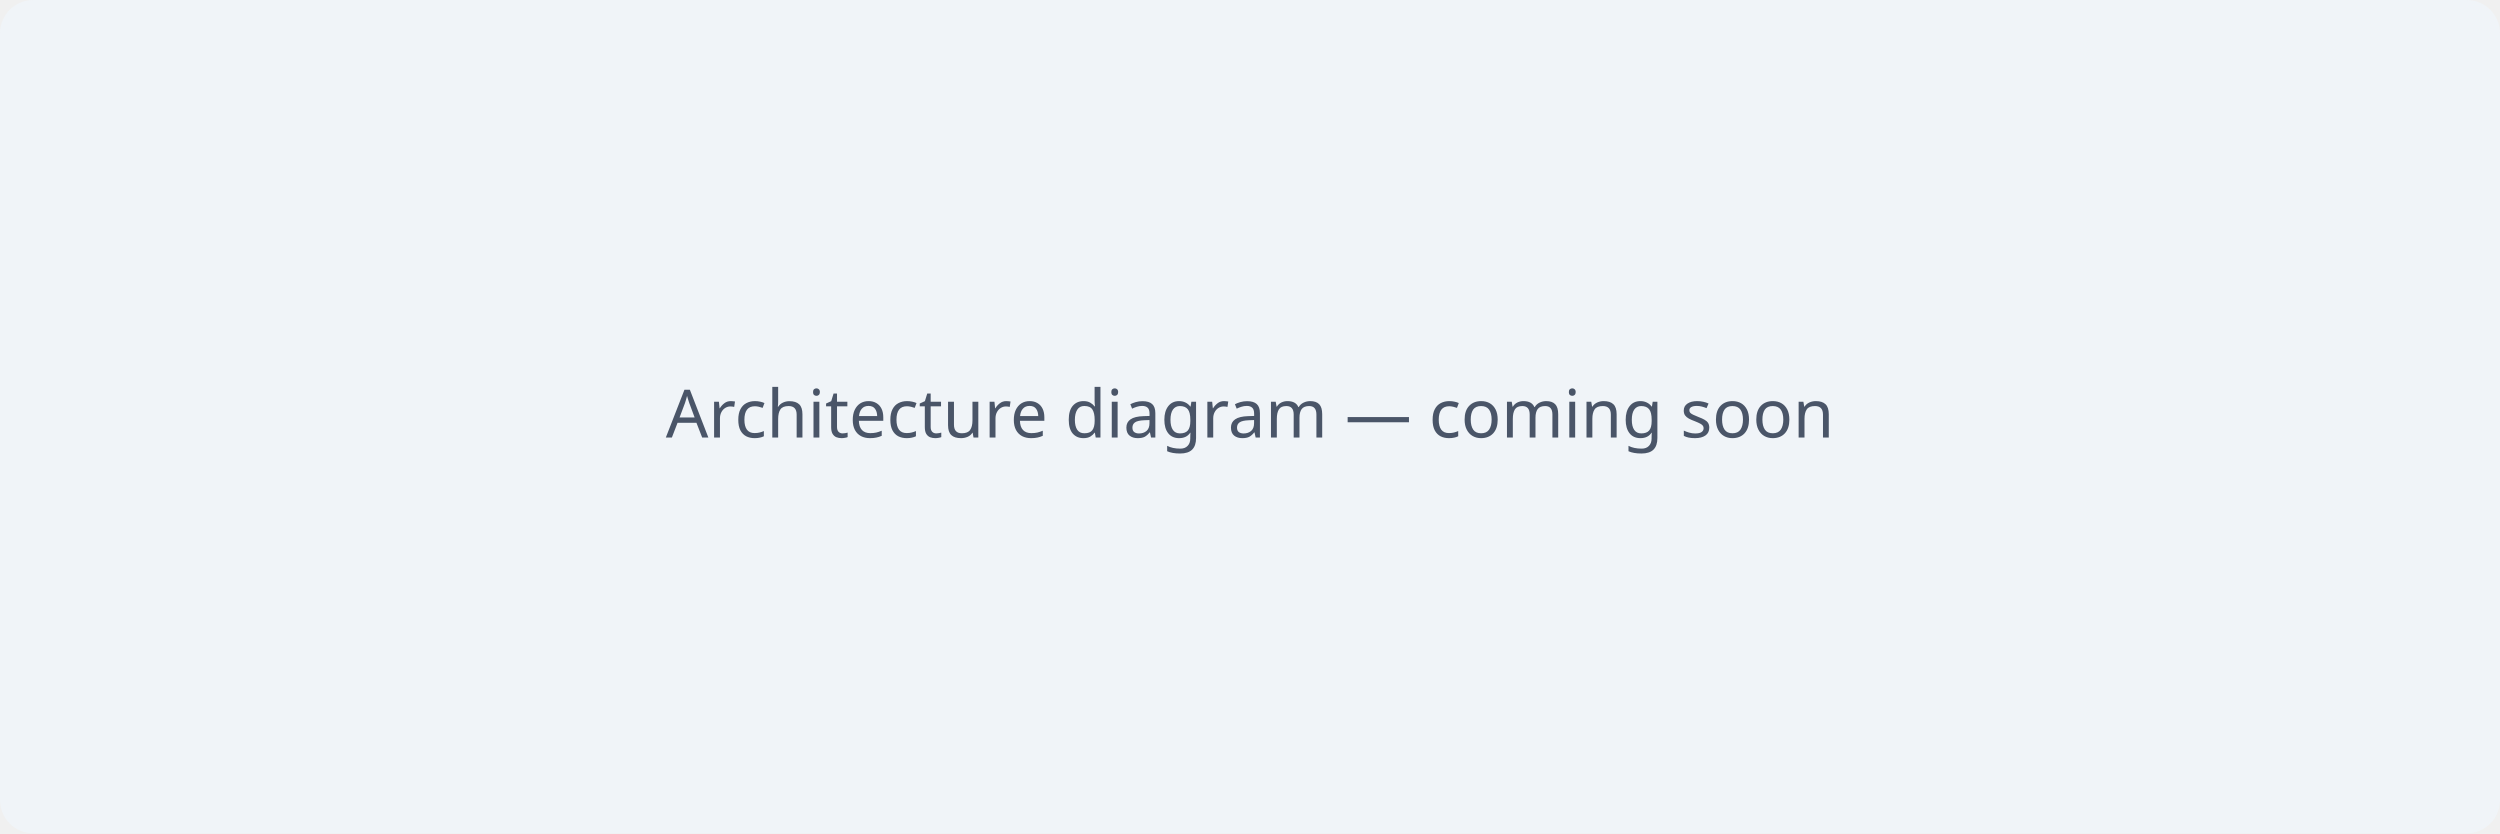
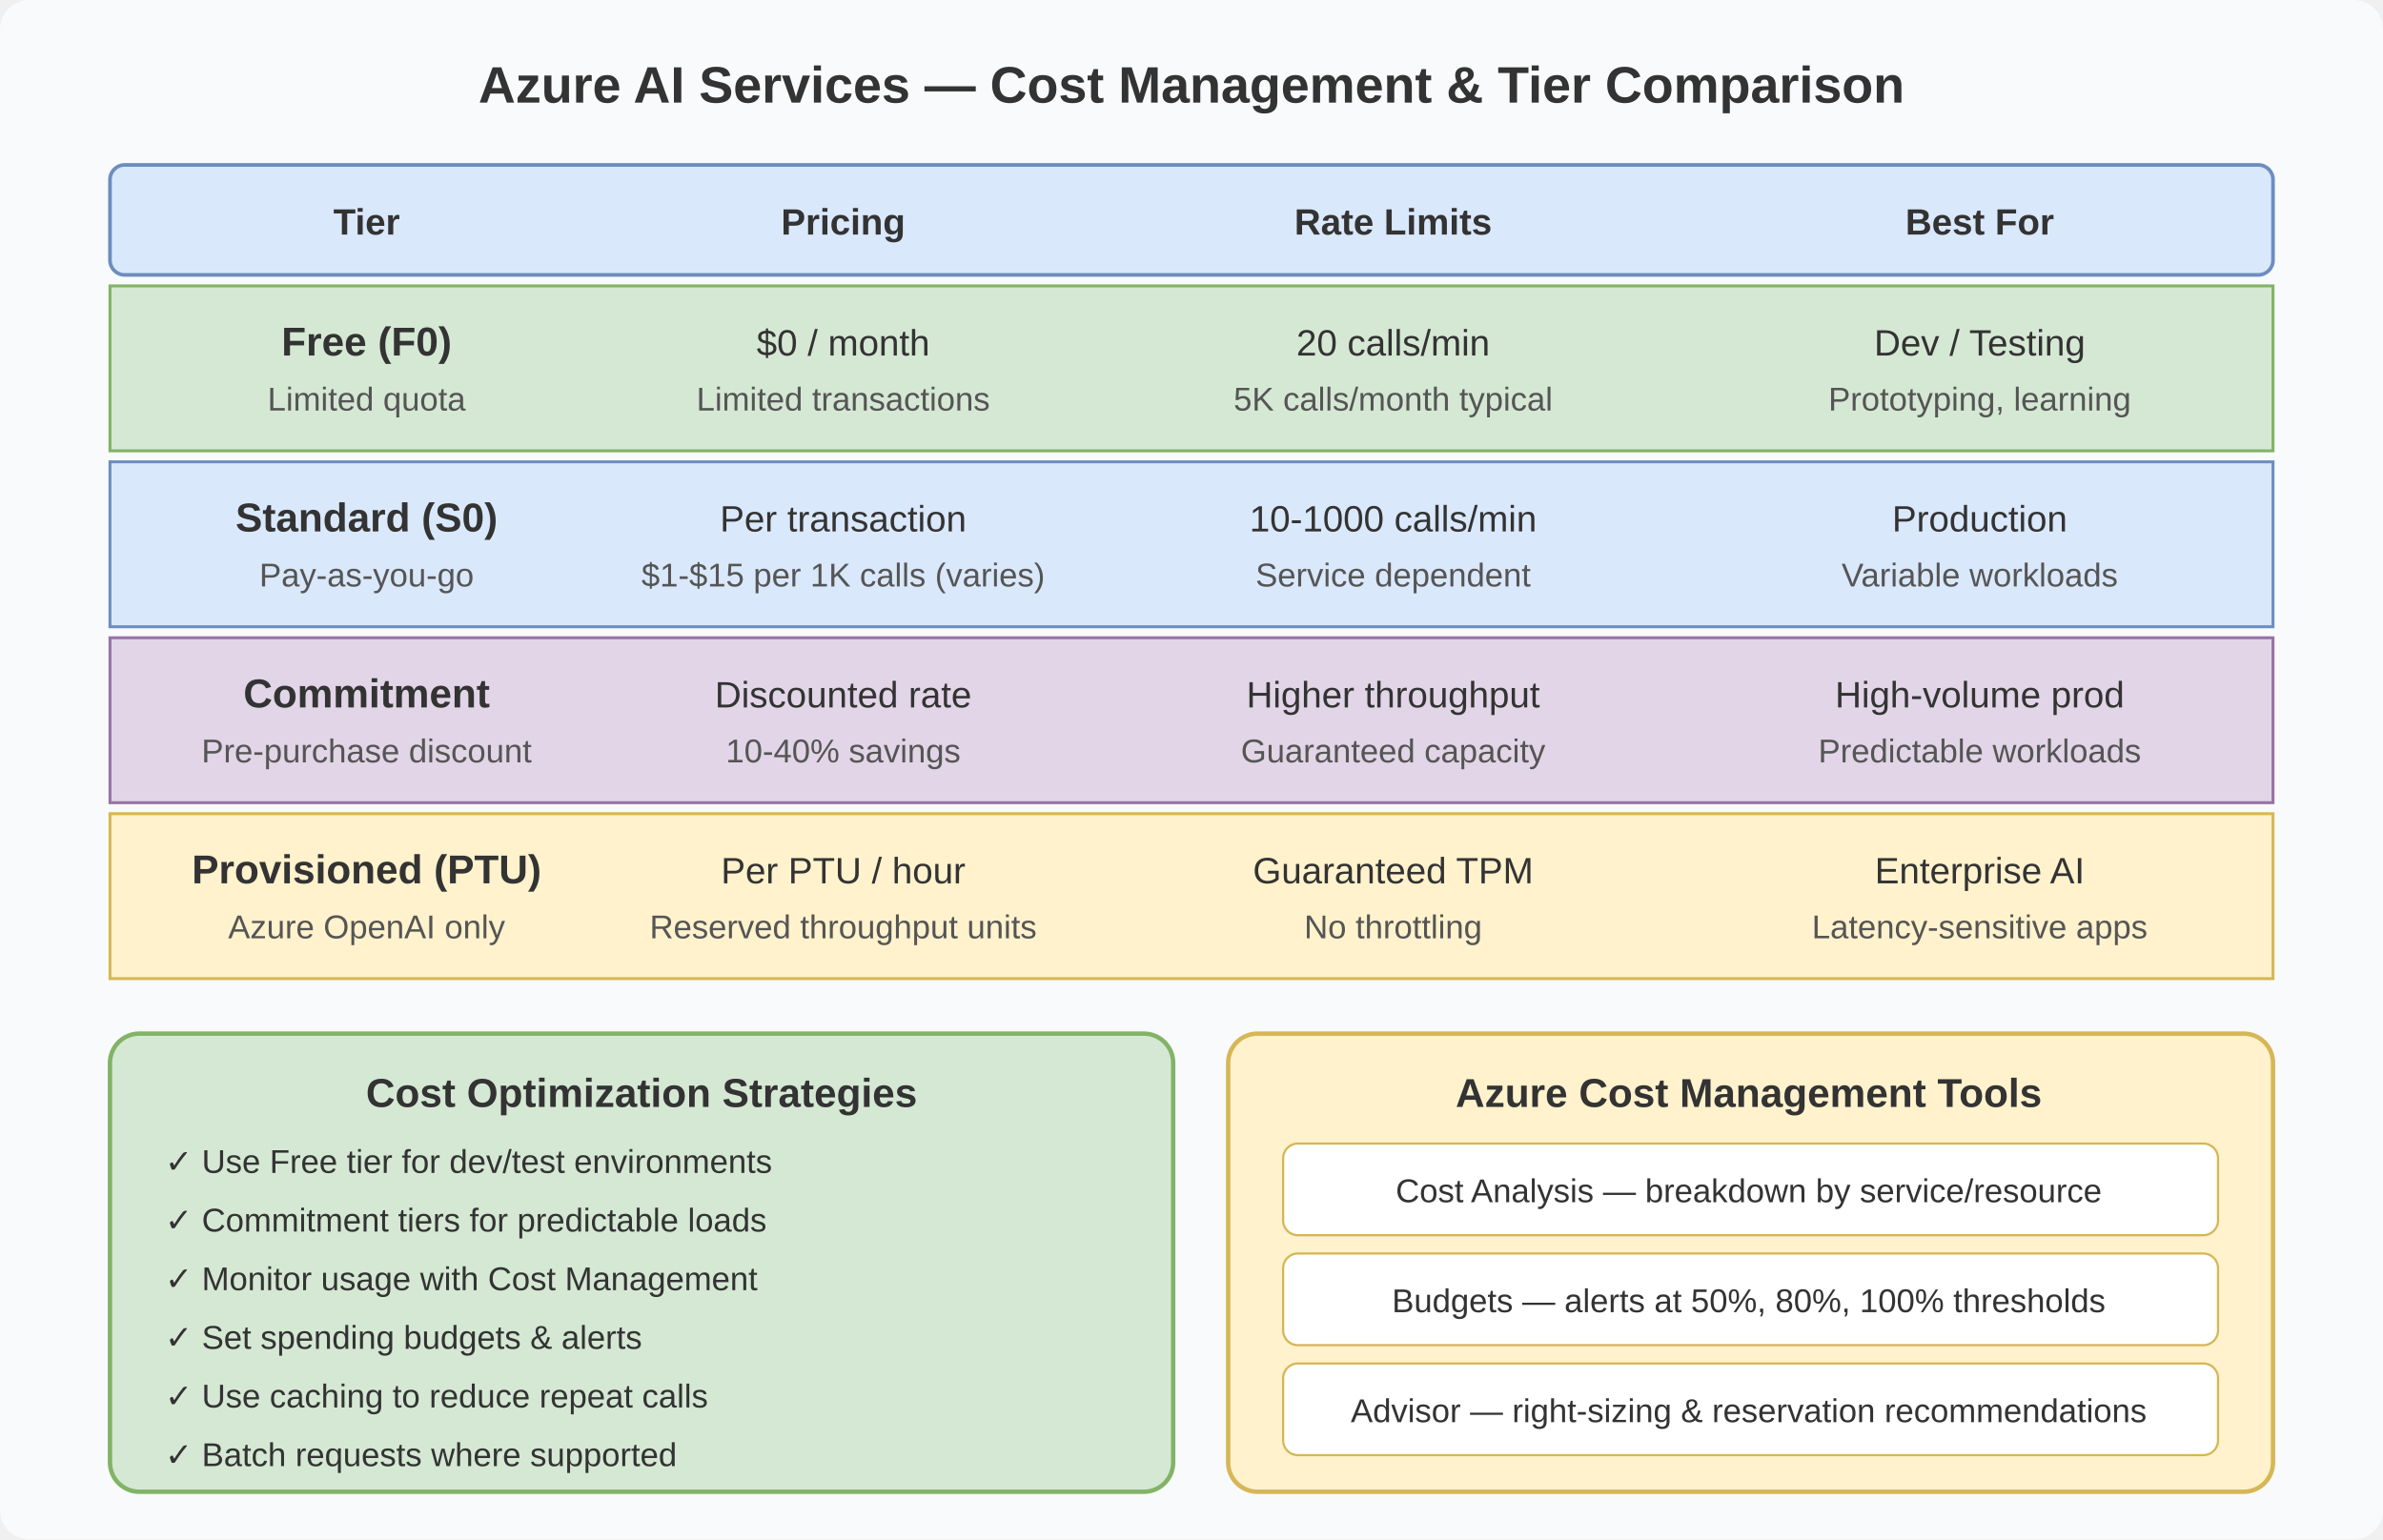
- <svg xmlns="http://www.w3.org/2000/svg" width="600" height="200" viewBox="0 0 600 200">
-   <rect width="600" height="200" fill="#f0f4f8" rx="8" />
-   <text x="300" y="105" text-anchor="middle" font-family="Segoe UI, sans-serif" font-size="16" fill="#4a5568">Architecture diagram — coming soon</text>
+ <svg xmlns="http://www.w3.org/2000/svg" viewBox="0 0 650 420" font-family="Segoe UI, Arial, sans-serif">
+   <defs>
+     <marker id="arrow" markerWidth="10" markerHeight="7" refX="10" refY="3.5" orient="auto">
+       <polygon points="0 0, 10 3.5, 0 7" fill="#666" />
+     </marker>
+   </defs>
+   <rect width="650" height="420" fill="#f9fafb" rx="8" />
+   <text x="325" y="28" text-anchor="middle" font-size="14" font-weight="bold" fill="#333">Azure AI Services — Cost Management &amp; Tier Comparison</text>
+   <rect x="30" y="45" width="590" height="30" rx="4" fill="#dae8fc" stroke="#6c8ebf" stroke-width="1" />
+   <text x="100" y="64" text-anchor="middle" font-size="10" font-weight="bold" fill="#333">Tier</text>
+   <text x="230" y="64" text-anchor="middle" font-size="10" font-weight="bold" fill="#333">Pricing</text>
+   <text x="380" y="64" text-anchor="middle" font-size="10" font-weight="bold" fill="#333">Rate Limits</text>
+   <text x="540" y="64" text-anchor="middle" font-size="10" font-weight="bold" fill="#333">Best For</text>
+   <rect x="30" y="78" width="590" height="45" rx="0" fill="#d5e8d4" stroke="#82b366" stroke-width="0.8" />
+   <text x="100" y="97" text-anchor="middle" font-size="11" font-weight="bold" fill="#333">Free (F0)</text>
+   <text x="100" y="112" text-anchor="middle" font-size="9" fill="#555">Limited quota</text>
+   <text x="230" y="97" text-anchor="middle" font-size="10" fill="#333">$0 / month</text>
+   <text x="230" y="112" text-anchor="middle" font-size="9" fill="#555">Limited transactions</text>
+   <text x="380" y="97" text-anchor="middle" font-size="10" fill="#333">20 calls/min</text>
+   <text x="380" y="112" text-anchor="middle" font-size="9" fill="#555">5K calls/month typical</text>
+   <text x="540" y="97" text-anchor="middle" font-size="10" fill="#333">Dev / Testing</text>
+   <text x="540" y="112" text-anchor="middle" font-size="9" fill="#555">Prototyping, learning</text>
+   <rect x="30" y="126" width="590" height="45" rx="0" fill="#dae8fc" stroke="#6c8ebf" stroke-width="0.8" />
+   <text x="100" y="145" text-anchor="middle" font-size="11" font-weight="bold" fill="#333">Standard (S0)</text>
+   <text x="100" y="160" text-anchor="middle" font-size="9" fill="#555">Pay-as-you-go</text>
+   <text x="230" y="145" text-anchor="middle" font-size="10" fill="#333">Per transaction</text>
+   <text x="230" y="160" text-anchor="middle" font-size="9" fill="#555">$1-$15 per 1K calls (varies)</text>
+   <text x="380" y="145" text-anchor="middle" font-size="10" fill="#333">10-1000 calls/min</text>
+   <text x="380" y="160" text-anchor="middle" font-size="9" fill="#555">Service dependent</text>
+   <text x="540" y="145" text-anchor="middle" font-size="10" fill="#333">Production</text>
+   <text x="540" y="160" text-anchor="middle" font-size="9" fill="#555">Variable workloads</text>
+   <rect x="30" y="174" width="590" height="45" rx="0" fill="#e1d5e7" stroke="#9673a6" stroke-width="0.8" />
+   <text x="100" y="193" text-anchor="middle" font-size="11" font-weight="bold" fill="#333">Commitment</text>
+   <text x="100" y="208" text-anchor="middle" font-size="9" fill="#555">Pre-purchase discount</text>
+   <text x="230" y="193" text-anchor="middle" font-size="10" fill="#333">Discounted rate</text>
+   <text x="230" y="208" text-anchor="middle" font-size="9" fill="#555">10-40% savings</text>
+   <text x="380" y="193" text-anchor="middle" font-size="10" fill="#333">Higher throughput</text>
+   <text x="380" y="208" text-anchor="middle" font-size="9" fill="#555">Guaranteed capacity</text>
+   <text x="540" y="193" text-anchor="middle" font-size="10" fill="#333">High-volume prod</text>
+   <text x="540" y="208" text-anchor="middle" font-size="9" fill="#555">Predictable workloads</text>
+   <rect x="30" y="222" width="590" height="45" rx="0" fill="#fff2cc" stroke="#d6b656" stroke-width="0.8" />
+   <text x="100" y="241" text-anchor="middle" font-size="11" font-weight="bold" fill="#333">Provisioned (PTU)</text>
+   <text x="100" y="256" text-anchor="middle" font-size="9" fill="#555">Azure OpenAI only</text>
+   <text x="230" y="241" text-anchor="middle" font-size="10" fill="#333">Per PTU / hour</text>
+   <text x="230" y="256" text-anchor="middle" font-size="9" fill="#555">Reserved throughput units</text>
+   <text x="380" y="241" text-anchor="middle" font-size="10" fill="#333">Guaranteed TPM</text>
+   <text x="380" y="256" text-anchor="middle" font-size="9" fill="#555">No throttling</text>
+   <text x="540" y="241" text-anchor="middle" font-size="10" fill="#333">Enterprise AI</text>
+   <text x="540" y="256" text-anchor="middle" font-size="9" fill="#555">Latency-sensitive apps</text>
+   <rect x="30" y="282" width="290" height="125" rx="8" fill="#d5e8d4" stroke="#82b366" stroke-width="1.2" />
+   <text x="175" y="302" text-anchor="middle" font-size="11" font-weight="bold" fill="#333">Cost Optimization Strategies</text>
+   <text x="45" y="320" font-size="9" fill="#333">✓ Use Free tier for dev/test environments</text>
+   <text x="45" y="336" font-size="9" fill="#333">✓ Commitment tiers for predictable loads</text>
+   <text x="45" y="352" font-size="9" fill="#333">✓ Monitor usage with Cost Management</text>
+   <text x="45" y="368" font-size="9" fill="#333">✓ Set spending budgets &amp; alerts</text>
+   <text x="45" y="384" font-size="9" fill="#333">✓ Use caching to reduce repeat calls</text>
+   <text x="45" y="400" font-size="9" fill="#333">✓ Batch requests where supported</text>
+   <rect x="335" y="282" width="285" height="125" rx="8" fill="#fff2cc" stroke="#d6b656" stroke-width="1.2" />
+   <text x="477" y="302" text-anchor="middle" font-size="11" font-weight="bold" fill="#333">Azure Cost Management Tools</text>
+   <rect x="350" y="312" width="255" height="25" rx="4" fill="#fff" stroke="#d6b656" stroke-width="0.6" />
+   <text x="477" y="328" text-anchor="middle" font-size="9" fill="#333">Cost Analysis — breakdown by service/resource</text>
+   <rect x="350" y="342" width="255" height="25" rx="4" fill="#fff" stroke="#d6b656" stroke-width="0.6" />
+   <text x="477" y="358" text-anchor="middle" font-size="9" fill="#333">Budgets — alerts at 50%, 80%, 100% thresholds</text>
+   <rect x="350" y="372" width="255" height="25" rx="4" fill="#fff" stroke="#d6b656" stroke-width="0.6" />
+   <text x="477" y="388" text-anchor="middle" font-size="9" fill="#333">Advisor — right-sizing &amp; reservation recommendations</text>
</svg>
